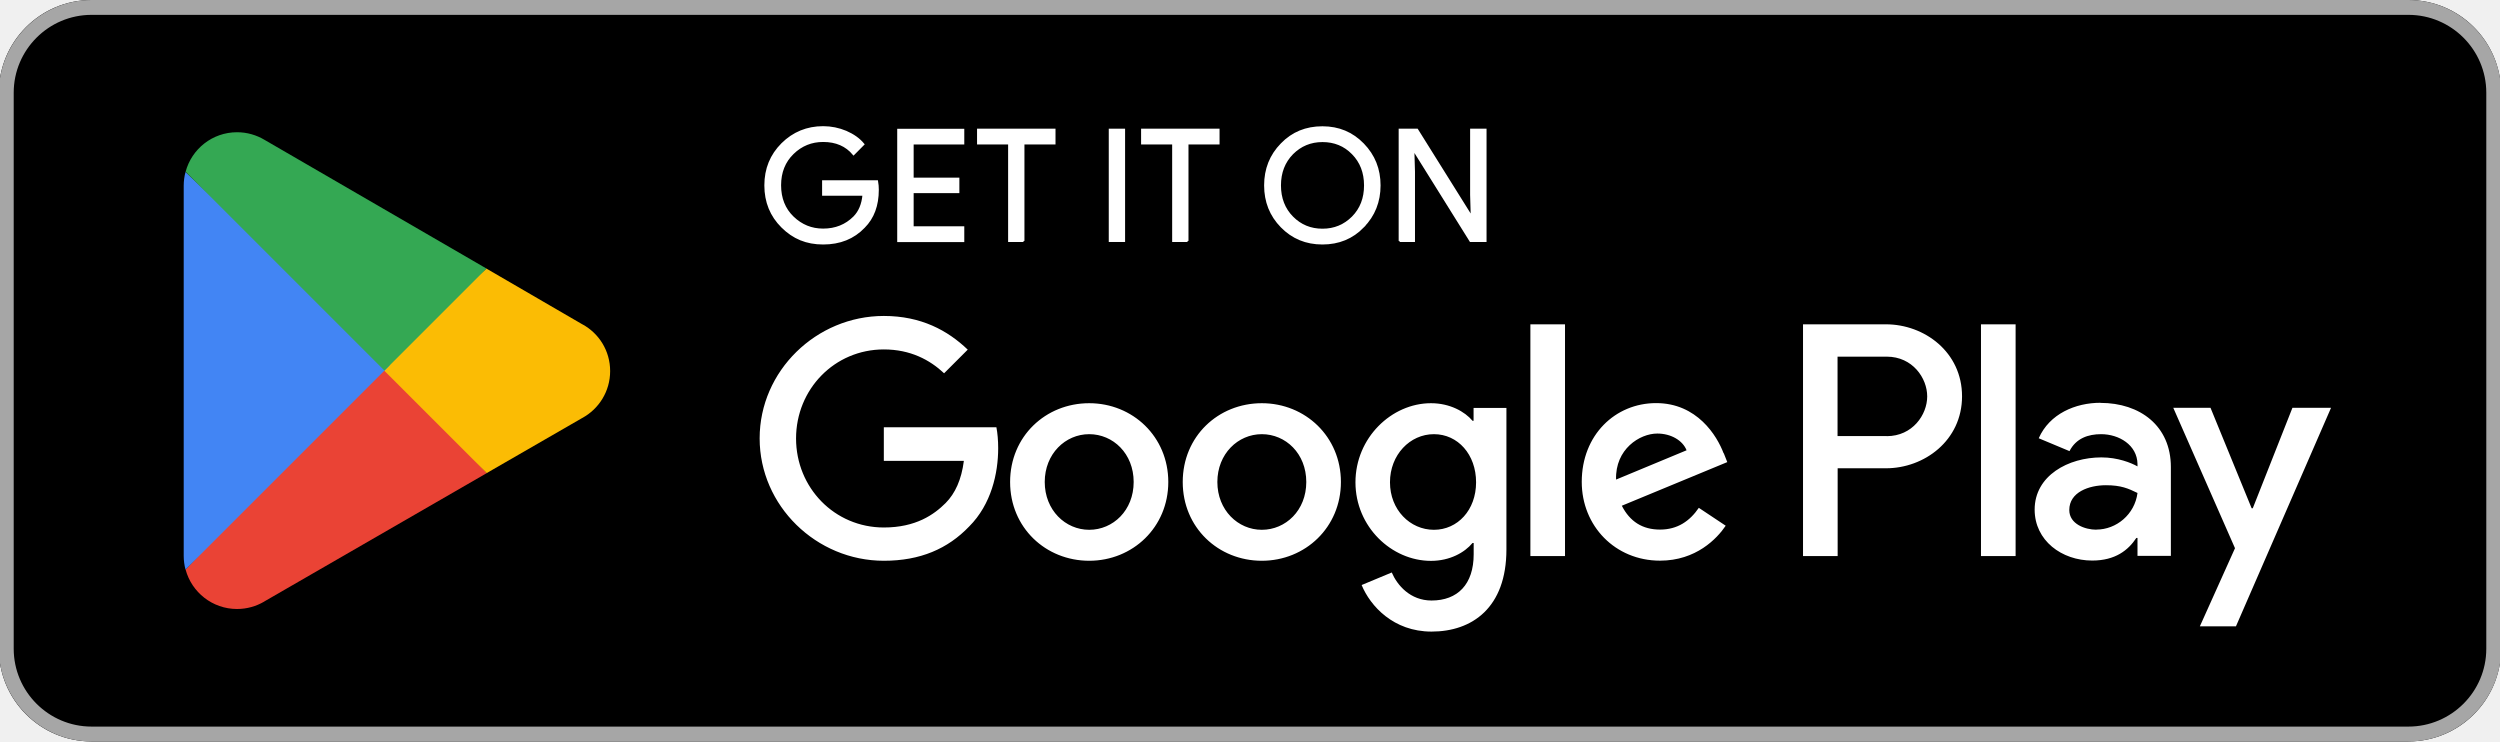
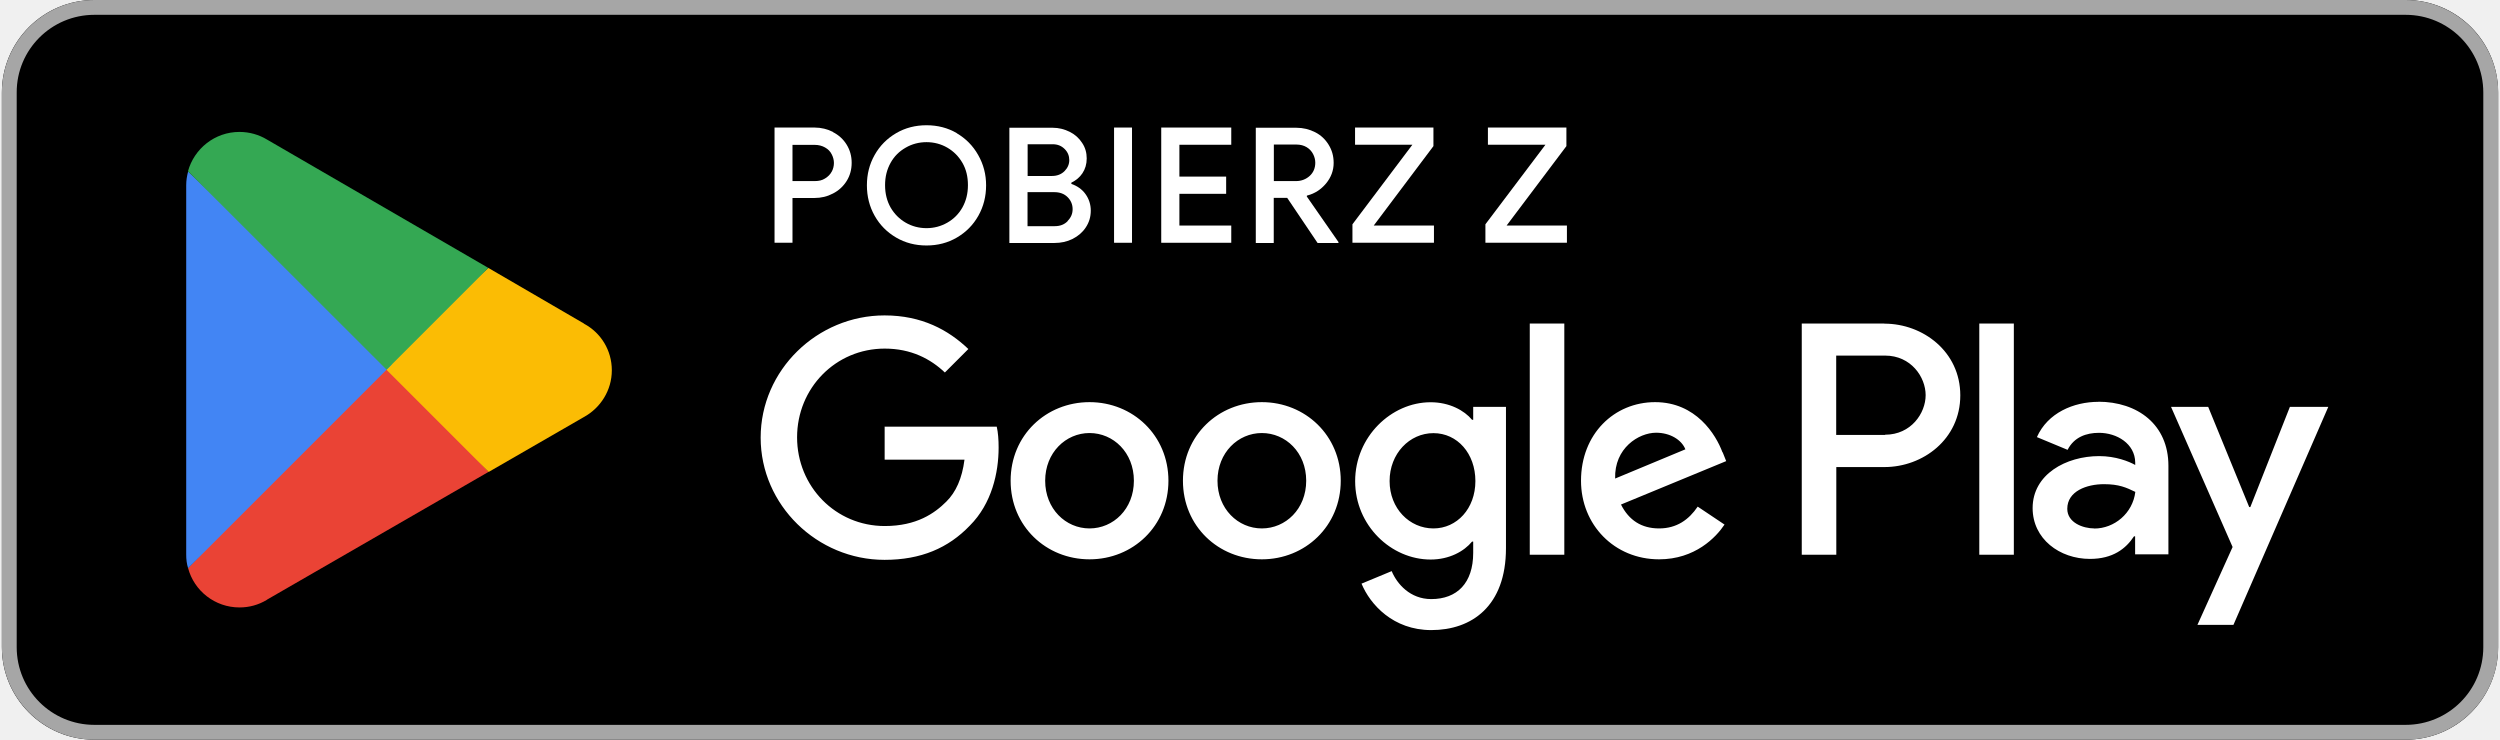
- <svg xmlns="http://www.w3.org/2000/svg" id="artwork" version="1.1" viewBox="0 0 238.96 70.87">
+ <svg xmlns="http://www.w3.org/2000/svg" id="artwork" version="1.1" viewBox="0 0 239.53 70.87">
  <defs>
    <style>
      .st0 {
        fill: #4285f4;
      }

      .st1 {
        fill: #a6a6a6;
      }

      .st2 {
-         stroke: #fff;
-         stroke-miterlimit: 10;
-         stroke-width: .2px;
+         fill: #34a853;
      }

-       .st2, .st3 {
+       .st3 {
+         fill: #fbbc04;
+       }
+ 
+       .st4 {
        fill: #fff;
      }

-       .st4 {
-         fill: #34a853;
-       }
- 
      .st5 {
-         fill: #fbbc04;
-       }
- 
-       .st6 {
        fill: #ea4335;
      }
    </style>
  </defs>
-   <rect x="-.11" width="239.17" height="70.87" rx="8.86" ry="8.86" />
-   <path class="st1" d="M230.21,1.42c4.1,0,7.44,3.34,7.44,7.44v53.15c0,4.1-3.34,7.44-7.44,7.44H8.75c-4.1,0-7.44-3.34-7.44-7.44V8.86C1.31,4.76,4.65,1.42,8.75,1.42h221.46M230.21,0H8.75C3.88,0-.11,3.99-.11,8.86v53.15c0,4.87,3.99,8.86,8.86,8.86h221.46c4.87,0,8.86-3.99,8.86-8.86V8.86c0-4.87-3.99-8.86-8.86-8.86h0Z" />
  <g>
-     <path class="st2" d="M83.9,18.15c0,1.48-.44,2.67-1.32,3.55-1,1.05-2.3,1.57-3.9,1.57s-2.84-.53-3.91-1.59c-1.07-1.06-1.61-2.38-1.61-3.96s.54-2.89,1.61-3.96c1.07-1.06,2.38-1.6,3.91-1.6.76,0,1.49.15,2.18.44.69.3,1.25.69,1.66,1.19l-.93.94c-.7-.84-1.67-1.26-2.91-1.26-1.12,0-2.09.39-2.9,1.18s-1.22,1.81-1.22,3.06.41,2.28,1.22,3.06c.82.79,1.78,1.18,2.9,1.18,1.19,0,2.18-.4,2.97-1.19.51-.52.81-1.23.89-2.15h-3.86v-1.28h5.15c.05.28.07.54.07.8Z" />
-     <path class="st2" d="M92.07,13.71h-4.84v3.37h4.37v1.28h-4.37v3.37h4.84v1.31h-6.21v-10.63h6.21v1.31h0Z" />
-     <path class="st2" d="M97.83,23.03h-1.37v-9.32h-2.97v-1.31h7.3v1.31h-2.97s0,9.32,0,9.32Z" />
-     <path class="st2" d="M106.08,23.03v-10.63h1.36v10.63h-1.36Z" />
-     <path class="st2" d="M113.51,23.03h-1.37v-9.32h-2.97v-1.31h7.3v1.31h-2.97s0,9.32,0,9.32Z" />
-     <path class="st2" d="M130.3,21.66c-1.05,1.08-2.34,1.61-3.9,1.61s-2.85-.54-3.9-1.61c-1.05-1.07-1.57-2.39-1.57-3.94s.52-2.87,1.57-3.94c1.04-1.08,2.34-1.61,3.9-1.61s2.84.54,3.89,1.62c1.05,1.08,1.57,2.39,1.57,3.93s-.52,2.87-1.57,3.94ZM123.52,20.77c.79.8,1.75,1.19,2.89,1.19s2.1-.4,2.89-1.19c.79-.8,1.18-1.81,1.18-3.05s-.4-2.26-1.18-3.05c-.78-.8-1.75-1.19-2.89-1.19s-2.1.4-2.89,1.19c-.78.8-1.18,1.81-1.18,3.05s.4,2.26,1.18,3.05Z" />
-     <path class="st2" d="M133.79,23.03v-10.63h1.66l5.17,8.27h.06l-.06-2.05v-6.22h1.37v10.63h-1.43l-5.41-8.67h-.06l.06,2.05v6.62h-1.37,0Z" />
+     <rect x=".18" y="0" width="239.17" height="70.87" rx="8.86" ry="8.86" />
+     <path class="st1" d="M230.49,1.42c4.11,0,7.44,3.33,7.44,7.44v53.15c0,4.11-3.33,7.44-7.44,7.44H9.04c-4.11,0-7.44-3.33-7.44-7.44V8.86C1.59,4.75,4.93,1.42,9.04,1.42h221.46M230.49,0H9.04C4.16,0,.18,3.99.18,8.86v53.15c0,4.87,3.99,8.86,8.86,8.86h221.46c4.87,0,8.86-3.99,8.86-8.86V8.86C239.35,3.99,235.36,0,230.49,0h0Z" />
+     <path class="st4" d="M120.9,38.53c-4.16,0-7.56,3.17-7.56,7.53s3.4,7.53,7.56,7.53,7.56-3.19,7.56-7.53-3.4-7.53-7.56-7.53ZM120.9,50.63c-2.29,0-4.25-1.88-4.25-4.57s1.97-4.57,4.25-4.57,4.25,1.86,4.25,4.57-1.97,4.57-4.25,4.57ZM104.39,38.53c-4.16,0-7.56,3.17-7.56,7.53s3.4,7.53,7.56,7.53,7.56-3.19,7.56-7.53-3.4-7.53-7.56-7.53ZM104.39,50.63c-2.29,0-4.25-1.88-4.25-4.57s1.97-4.57,4.25-4.57,4.25,1.86,4.25,4.57-1.97,4.57-4.25,4.57ZM84.76,40.85v3.19h7.65c-.23,1.81-.83,3.12-1.74,4.02-1.12,1.12-2.85,2.34-5.9,2.34-4.71,0-8.4-3.79-8.4-8.5s3.69-8.5,8.4-8.5c2.53,0,4.39.99,5.76,2.29l2.25-2.25c-1.91-1.82-4.45-3.22-8.03-3.22-6.45,0-11.87,5.24-11.87,11.71s5.42,11.71,11.87,11.71c3.49,0,6.11-1.13,8.17-3.28,2.11-2.11,2.76-5.08,2.76-7.48,0-.74-.05-1.44-.18-2h-10.75v-.02ZM165.03,43.33c-.62-1.68-2.53-4.8-6.45-4.8s-7.1,3.05-7.1,7.53c0,4.22,3.19,7.53,7.48,7.53,3.45,0,5.46-2.11,6.27-3.33l-2.57-1.72c-.85,1.26-2.02,2.09-3.7,2.09s-2.89-.78-3.65-2.29l10.08-4.16-.34-.85s-.02,0-.02,0ZM154.75,45.85c-.09-2.91,2.25-4.39,3.93-4.39,1.31,0,2.43.66,2.8,1.59l-6.73,2.8ZM146.57,53.15h3.31v-22.15h-3.31v22.15ZM141.15,40.22h-.11c-.74-.89-2.16-1.68-3.97-1.68-3.77,0-7.23,3.31-7.23,7.56s3.45,7.51,7.23,7.51c1.81,0,3.22-.8,3.97-1.72h.11v1.08c0,2.89-1.54,4.43-4.02,4.43-2.02,0-3.28-1.45-3.79-2.68l-2.89,1.2c.83,2,3.03,4.45,6.68,4.45,3.88,0,7.16-2.29,7.16-7.85v-13.54h-3.14s0,1.22,0,1.22ZM137.34,50.63c-2.29,0-4.2-1.91-4.2-4.54s1.91-4.59,4.2-4.59,4.02,1.95,4.02,4.59-1.77,4.54-4.02,4.54ZM180.55,31h-7.92v22.15h3.31v-8.4h4.62c3.67,0,7.26-2.66,7.26-6.87s-3.6-6.87-7.26-6.87h-.02ZM180.62,41.67h-4.69v-7.6h4.69c2.48,0,3.88,2.06,3.88,3.79s-1.4,3.79-3.88,3.79h0v.02ZM201.06,38.5c-2.39,0-4.87,1.06-5.9,3.38l2.94,1.22c.62-1.22,1.79-1.63,3.01-1.63,1.7,0,3.45,1.03,3.47,2.85v.23c-.6-.34-1.88-.85-3.45-.85-3.17,0-6.38,1.74-6.38,4.98,0,2.96,2.59,4.87,5.49,4.87,2.21,0,3.45-.99,4.22-2.16h.11v1.72h3.19v-8.49c0-3.93-2.94-6.13-6.73-6.13h.04ZM200.66,50.63c-1.08,0-2.59-.55-2.59-1.88,0-1.7,1.88-2.36,3.51-2.36,1.45,0,2.14.32,3.01.74-.25,2.06-2.02,3.51-3.93,3.51h0v-.02ZM219.4,38.98l-3.79,9.6h-.11l-3.93-9.6h-3.56l5.9,13.43-3.37,7.46h3.45l9.09-20.89s-3.69,0-3.69,0ZM189.64,53.15h3.31v-22.15h-3.31v22.15Z" />
+     <g>
+       <path class="st5" d="M36.89,34.41l-18.87,20.02h0c.58,2.18,2.57,3.77,4.93,3.77.94,0,1.82-.25,2.59-.71l.05-.04,21.22-12.24-9.94-10.82h.02v.02Z" />
+       <path class="st3" d="M55.97,31h-.02l-9.16-5.33-10.33,9.19,10.36,10.36,9.12-5.26c1.59-.87,2.68-2.55,2.68-4.48s-1.06-3.61-2.66-4.46h0v-.02Z" />
+       <path class="st0" d="M18.02,16.44c-.11.43-.18.85-.18,1.31v35.38c0,.46.05.89.18,1.31l19.51-19.51s-19.51-18.5-19.51-18.5Z" />
+       <path class="st2" d="M37.03,35.43l9.76-9.76-21.21-12.3c-.76-.46-1.67-.73-2.64-.73-2.36,0-4.34,1.61-4.93,3.77h0l19.01,18.99h0v.02Z" />
+     </g>
  </g>
-   <path class="st3" d="M120.61,38.54c-4.17,0-7.56,3.17-7.56,7.53s3.4,7.53,7.56,7.53,7.56-3.2,7.56-7.53-3.4-7.53-7.56-7.53ZM120.61,50.64c-2.28,0-4.25-1.88-4.25-4.57s1.97-4.57,4.25-4.57,4.25,1.85,4.25,4.57-1.97,4.57-4.25,4.57ZM104.11,38.54c-4.17,0-7.56,3.17-7.56,7.53s3.4,7.53,7.56,7.53,7.56-3.2,7.56-7.53-3.4-7.53-7.56-7.53ZM104.11,50.64c-2.28,0-4.25-1.88-4.25-4.57s1.97-4.57,4.25-4.57,4.25,1.85,4.25,4.57-1.97,4.57-4.25,4.57ZM84.48,40.85v3.2h7.65c-.23,1.8-.83,3.11-1.74,4.03-1.11,1.11-2.85,2.34-5.91,2.34-4.71,0-8.39-3.8-8.39-8.51s3.68-8.51,8.39-8.51c2.54,0,4.4,1,5.76,2.28l2.26-2.26c-1.91-1.83-4.45-3.22-8.02-3.22-6.45,0-11.87,5.25-11.87,11.7s5.42,11.7,11.87,11.7c3.48,0,6.11-1.14,8.16-3.28,2.11-2.11,2.77-5.08,2.77-7.48,0-.74-.06-1.43-.17-2h-10.76,0ZM164.75,43.33c-.63-1.68-2.54-4.8-6.45-4.8s-7.11,3.05-7.11,7.53c0,4.22,3.2,7.53,7.48,7.53,3.45,0,5.45-2.11,6.28-3.34l-2.57-1.71c-.86,1.26-2.03,2.08-3.71,2.08s-2.88-.77-3.65-2.28l10.08-4.17-.34-.86h0ZM154.47,45.84c-.09-2.91,2.26-4.4,3.94-4.4,1.31,0,2.43.66,2.8,1.6l-6.74,2.8ZM146.28,53.15h3.31v-22.15h-3.31v22.15ZM140.86,40.22h-.11c-.74-.88-2.17-1.68-3.97-1.68-3.77,0-7.22,3.31-7.22,7.56s3.45,7.51,7.22,7.51c1.8,0,3.22-.8,3.97-1.71h.11v1.08c0,2.88-1.54,4.42-4.03,4.42-2.03,0-3.28-1.46-3.8-2.68l-2.88,1.2c.83,2,3.03,4.45,6.68,4.45,3.88,0,7.16-2.28,7.16-7.85v-13.53h-3.14v1.23ZM137.06,50.64c-2.28,0-4.2-1.91-4.2-4.54s1.91-4.6,4.2-4.6,4.03,1.94,4.03,4.6-1.77,4.54-4.03,4.54ZM180.26,31h-7.92v22.15h3.31v-8.39h4.62c3.66,0,7.27-2.65,7.27-6.88s-3.6-6.88-7.27-6.88ZM180.34,41.68h-4.7v-7.59h4.7c2.47,0,3.87,2.05,3.87,3.8s-1.4,3.8-3.87,3.8h0ZM200.77,38.5c-2.39,0-4.87,1.05-5.9,3.39l2.94,1.23c.63-1.23,1.79-1.62,3.02-1.62,1.71,0,3.45,1.03,3.48,2.85v.23c-.6-.34-1.88-.86-3.45-.86-3.16,0-6.38,1.74-6.38,4.99,0,2.96,2.59,4.87,5.5,4.87,2.22,0,3.45-1,4.22-2.16h.11v1.71h3.19v-8.49c0-3.93-2.94-6.13-6.73-6.13h0ZM200.38,50.63c-1.08,0-2.59-.54-2.59-1.88,0-1.71,1.88-2.37,3.5-2.37,1.45,0,2.14.31,3.02.74-.26,2.05-2.02,3.5-3.93,3.5ZM219.12,38.98l-3.79,9.6h-.11l-3.93-9.6h-3.56l5.9,13.42-3.36,7.47h3.45l9.09-20.89h-3.68ZM189.35,53.15h3.31v-22.15h-3.31v22.15Z" />
  <g>
-     <path class="st6" d="M36.6,34.41l-18.86,20.02s0,0,0,.01c.58,2.17,2.56,3.77,4.92,3.77.94,0,1.83-.26,2.58-.7l.06-.04,21.23-12.25-9.94-10.82Z" />
-     <path class="st5" d="M55.68,31h-.02s-9.17-5.33-9.17-5.33l-10.33,9.19,10.36,10.36,9.12-5.26c1.6-.86,2.68-2.55,2.68-4.49s-1.07-3.61-2.65-4.47h0Z" />
-     <path class="st0" d="M17.73,16.44c-.11.42-.17.86-.17,1.31v35.38c0,.45.06.89.17,1.31l19.51-19.51-19.51-18.49Z" />
-     <path class="st4" d="M36.74,35.43l9.76-9.76-21.21-12.3c-.77-.46-1.67-.73-2.63-.73-2.36,0-4.34,1.6-4.92,3.78h0s19,19,19,19h0Z" />
+     <path class="st4" d="M79.83,12.65c-.55-.28-1.15-.43-1.79-.43h-3.83v11.04h1.72v-4.29h2.09c.66,0,1.24-.14,1.79-.43.55-.28.99-.69,1.31-1.2s.48-1.1.48-1.74-.16-1.22-.48-1.74-.76-.92-1.31-1.2l.02-.02ZM79.69,16.44c-.14.27-.35.48-.64.66-.28.18-.6.25-.99.25h-2.13v-3.47h2.13c.37,0,.71.09.99.25s.5.37.64.66c.14.27.21.55.21.83s-.07.57-.21.83Z" />
+     <path class="st4" d="M91.68,12.76c-.87-.51-1.84-.76-2.91-.76s-2.04.25-2.91.76c-.87.51-1.56,1.2-2.06,2.09-.5.89-.74,1.84-.74,2.91s.25,2.04.74,2.91c.5.89,1.19,1.58,2.06,2.09s1.84.76,2.91.76,2.04-.25,2.91-.76c.87-.51,1.56-1.2,2.06-2.09s.74-1.86.74-2.91-.25-2.02-.76-2.91c-.5-.89-1.19-1.58-2.06-2.09h.02ZM92.21,19.88c-.35.62-.83,1.1-1.44,1.45s-1.28.53-2,.53-1.4-.18-2-.53-1.08-.83-1.44-1.45c-.35-.62-.53-1.33-.53-2.14s.18-1.51.53-2.14.83-1.1,1.44-1.45c.6-.35,1.28-.53,2-.53s1.4.18,2,.53,1.08.83,1.44,1.45.53,1.33.53,2.14-.18,1.51-.53,2.14Z" />
+     <path class="st4" d="M102.65,17.59v-.09c.44-.21.8-.51,1.06-.9.27-.41.41-.87.41-1.42s-.14-1.05-.44-1.49c-.3-.46-.69-.81-1.19-1.06s-1.05-.39-1.63-.39h-4.15v11.04h4.32c.62,0,1.2-.12,1.74-.39.53-.27.96-.64,1.26-1.1.32-.48.48-1.01.48-1.61s-.18-1.13-.51-1.59-.8-.78-1.35-.97v-.02ZM98.45,13.82h2.41c.48,0,.85.16,1.15.46.3.3.44.66.44,1.06s-.16.76-.46,1.06-.71.46-1.19.46h-2.34v-3.03l-.02-.02ZM102.31,21.17c-.32.34-.73.5-1.26.5h-2.6v-3.26h2.55c.55,0,.97.16,1.29.48s.48.71.48,1.15-.16.81-.48,1.13h.02Z" />
+     <rect class="st4" x="106.74" y="12.22" width="1.72" height="11.04" />
+     <polygon class="st4" points="111.26 23.26 117.97 23.26 117.97 21.61 113 21.61 113 18.57 117.48 18.57 117.48 16.92 113 16.92 113 13.87 117.97 13.87 117.97 12.22 111.26 12.22 111.26 23.26" />
+     <path class="st4" d="M125.26,18.73c.73-.19,1.31-.58,1.79-1.15.48-.58.73-1.24.73-1.97,0-.66-.16-1.22-.48-1.74s-.74-.92-1.29-1.2-1.15-.43-1.81-.43h-3.88v11.04h1.72v-4.32h1.29l2.91,4.32h2v-.09l-3.03-4.36v-.07l.05-.04ZM122.05,17.34v-3.49h2.18c.37,0,.69.09.96.25s.48.39.62.66c.14.27.21.55.21.83,0,.51-.18.94-.53,1.26s-.8.5-1.31.5h-2.13Z" />
+     <polygon class="st4" points="137.34 14 137.34 12.22 129.83 12.22 129.83 13.87 135.32 13.87 129.58 21.49 129.58 23.26 137.39 23.26 137.39 21.61 131.62 21.61 137.34 14" />
+     <polygon class="st4" points="144.35 21.61 150.08 14 150.08 12.22 142.56 12.22 142.56 13.87 148.07 13.87 142.32 21.49 142.32 23.26 150.13 23.26 150.13 21.61 144.35 21.61" />
  </g>
</svg>
